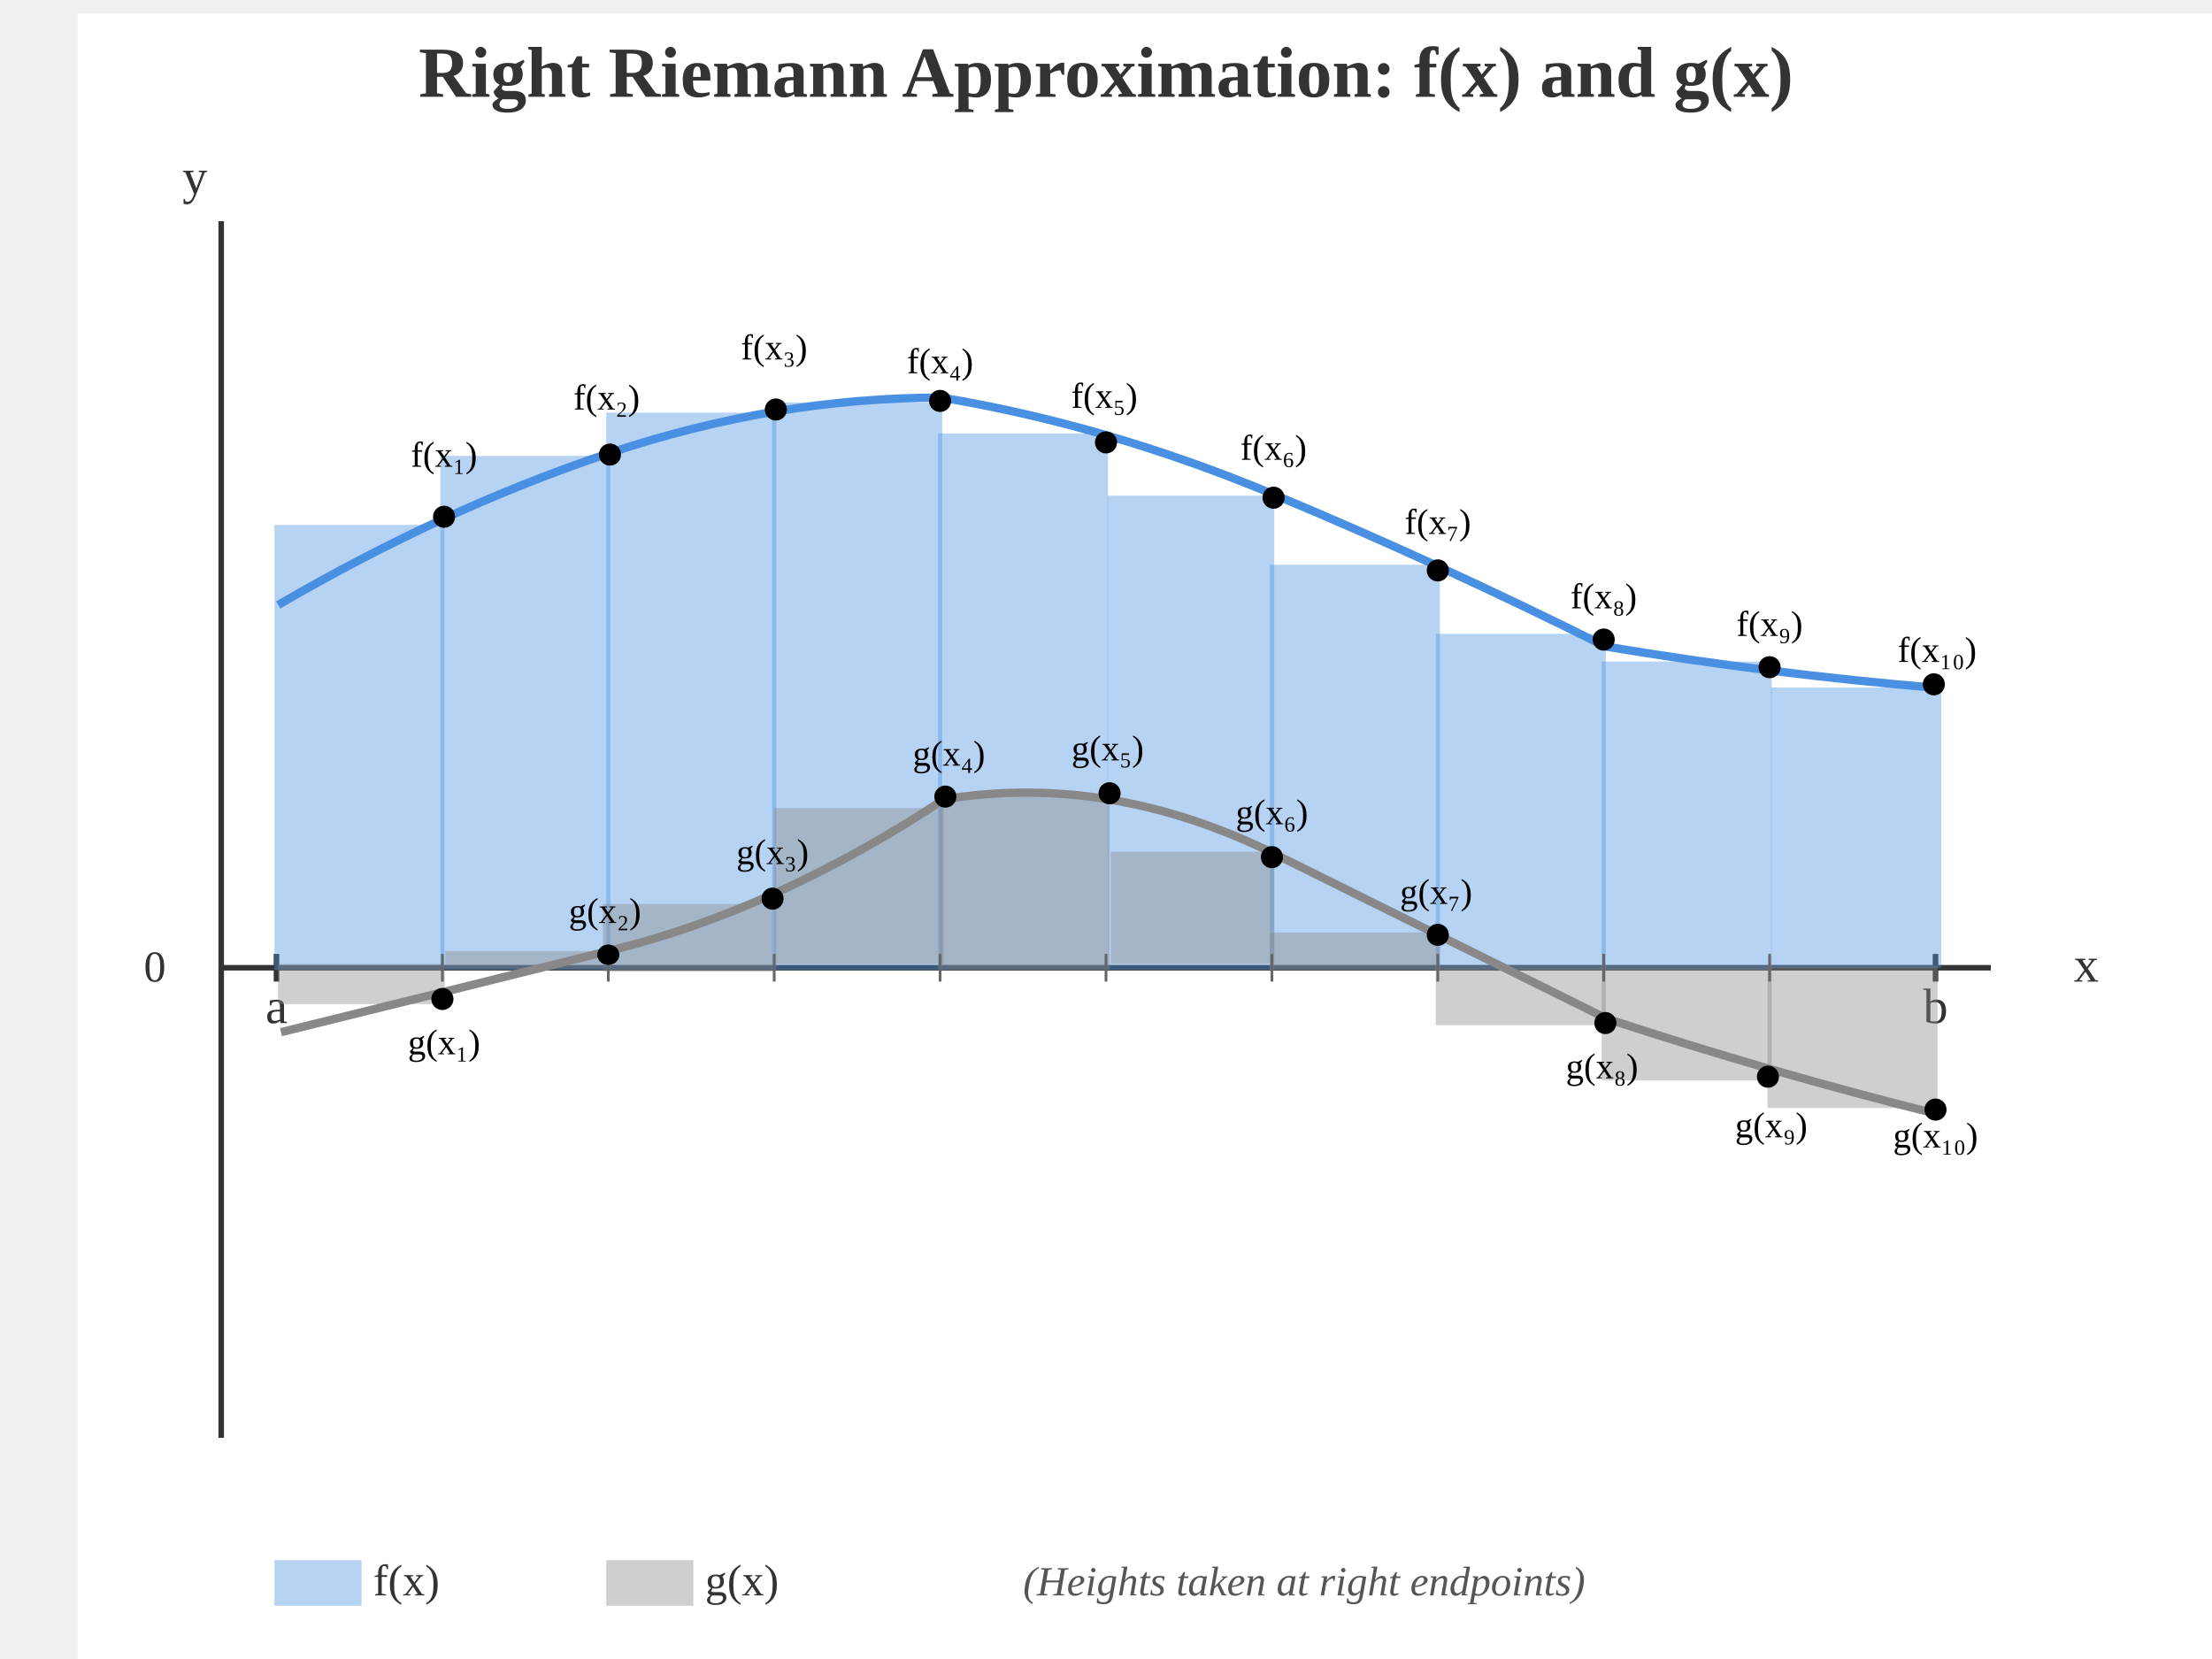
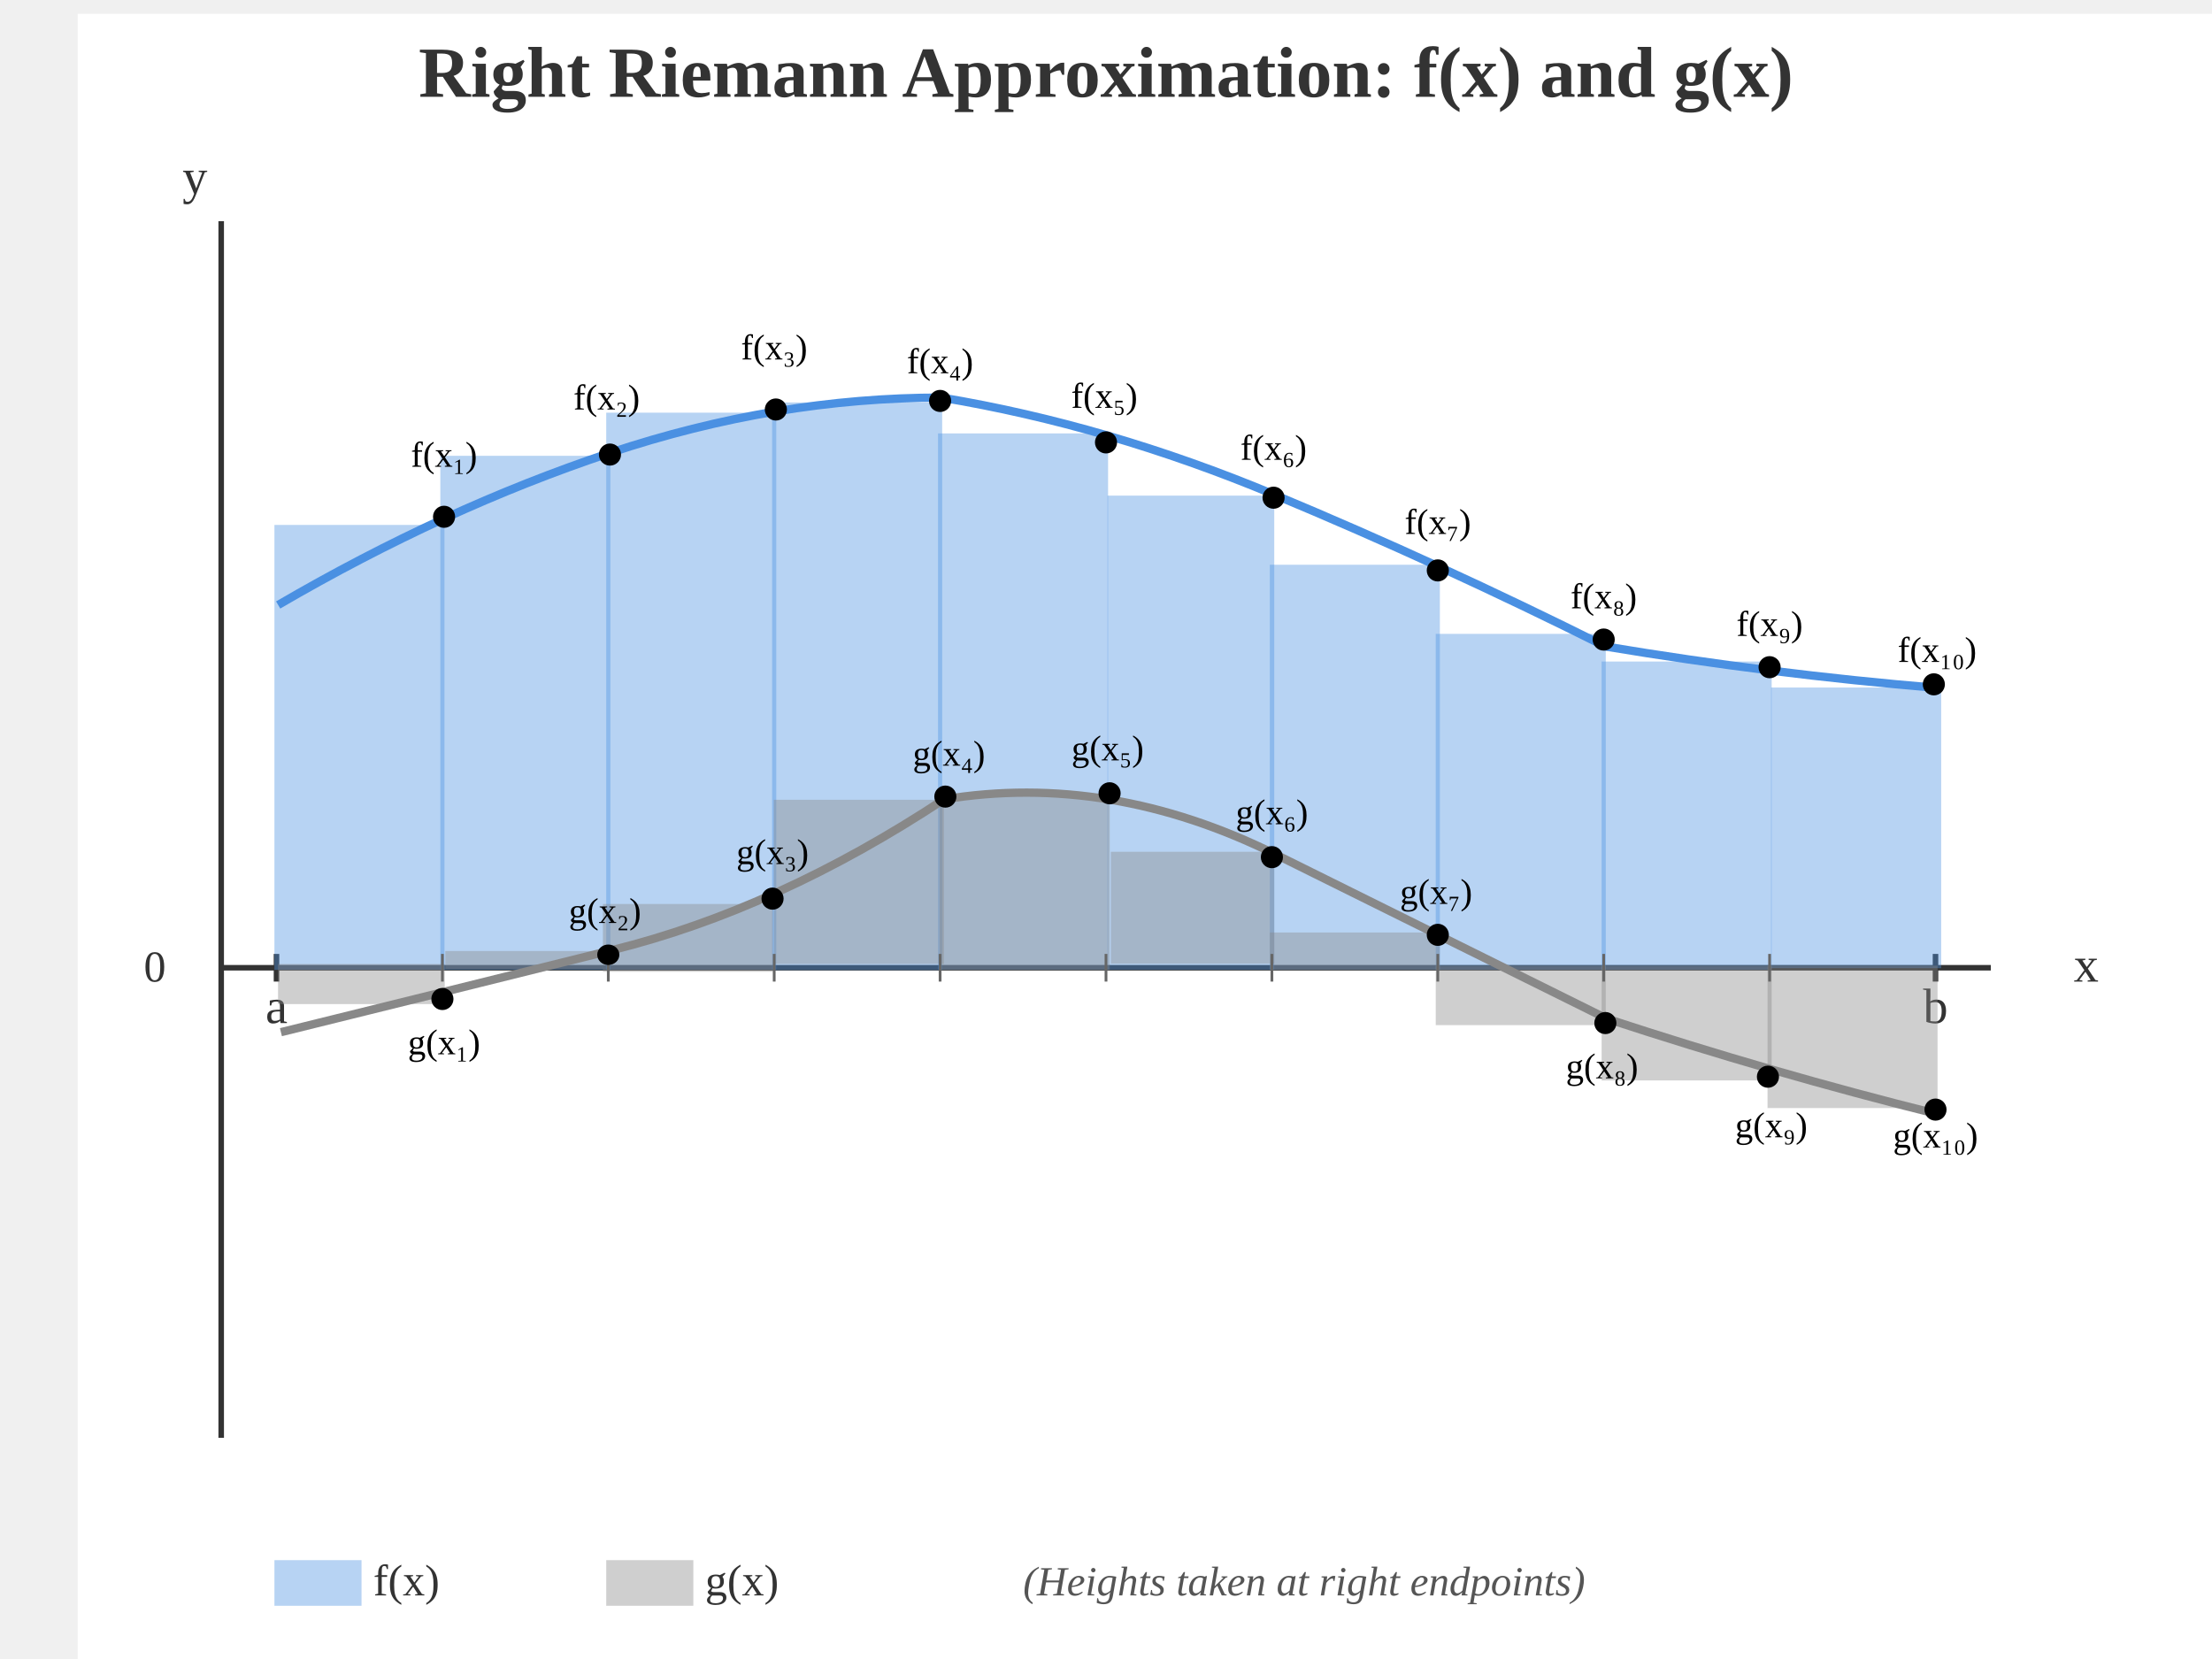
<svg xmlns="http://www.w3.org/2000/svg" viewBox="0 0 800 600">
  <rect x="28.1" y="5" width="792.5" height="596.3" fill="white" />
  <text x="400" y="35" text-anchor="middle" font-size="26" font-weight="bold" fill="#333333">
    Right Riemann Approximation: f(x) and g(x)
  </text>
  <line x1="80" y1="350" x2="720" y2="350" stroke="#333" stroke-width="2" />
  <line x1="80" y1="520" x2="80" y2="80" stroke="#333" stroke-width="2" />
  <text x="750" y="355" font-size="18" fill="#333333">x</text>
  <text x="75" y="70" font-size="18" fill="#333333" text-anchor="end">y</text>
  <text x="60" y="355" font-size="16" fill="#333333" text-anchor="end">0</text>
  <text x="100" y="370" text-anchor="middle" font-size="18" fill="#333333">a</text>
  <text x="700" y="370" text-anchor="middle" font-size="18" fill="#333333">b</text>
  <line x1="100" y1="345" x2="100" y2="355" stroke="#333" stroke-width="2" />
  <line x1="700" y1="345" x2="700" y2="355" stroke="#333" stroke-width="2" />
  <rect x="100" y="190.6" width="60" height="159.4" fill="#4a90e2" opacity="0.4" stroke="#4a90e2" stroke-width="1.5" />
  <rect x="160" y="165.6" width="60" height="184.4" fill="#4a90e2" opacity="0.4" stroke="#4a90e2" stroke-width="1.5" />
  <rect x="220" y="150" width="60" height="200" fill="#4a90e2" opacity="0.4" stroke="#4a90e2" stroke-width="1.5" />
  <rect x="280" y="146.3" width="60" height="203.8" fill="#4a90e2" opacity="0.4" stroke="#4a90e2" stroke-width="1.5" />
  <rect x="340" y="157.5" width="60" height="192.5" fill="#4a90e2" opacity="0.4" stroke="#4a90e2" stroke-width="1.5" />
  <rect x="401.3" y="180" width="58.8" height="170" fill="#4a90e2" opacity="0.4" stroke="#4a90e2" stroke-width="1.5" />
  <rect x="460" y="205" width="60" height="145" fill="#4a90e2" opacity="0.4" stroke="#4a90e2" stroke-width="1.5" />
  <rect x="520" y="230" width="60" height="120" fill="#4a90e2" opacity="0.4" stroke="#4a90e2" stroke-width="1.5" />
  <rect x="580" y="240" width="60" height="110" fill="#4a90e2" opacity="0.4" stroke="#4a90e2" stroke-width="1.5" />
  <rect x="641.3" y="249.4" width="60" height="100" fill="#4a90e2" opacity="0.4" stroke="#4a90e2" stroke-width="1.5" />
  <rect x="101.3" y="349.4" width="58.8" height="13" fill="#888888" opacity="0.4" stroke="#888888" stroke-width="1.5" />
  <rect transform="matrix(1,0,0,1,-7.5,4.2)" x="169.3" y="340.5" width="55.6" height="5" fill="#888888" opacity="0.4" stroke="#888888" stroke-width="1.5" />
  <rect transform="matrix(1,0,0,1,-3.7,2.7)" x="222.5" y="325" width="60" height="23" fill="#888888" opacity="0.4" stroke="#888888" stroke-width="1.5" />
-   <rect x="280.6" y="293" width="60" height="54.9" fill="#888888" opacity="0.4" stroke="#888888" stroke-width="1.5" />
+   <rect x="280.6" y="290" width="60" height="57.9" fill="#888888" opacity="0.4" stroke="#888888" stroke-width="1.5" />
  <rect x="340.6" y="288.1" width="60" height="61.9" fill="#888888" opacity="0.4" stroke="#888888" stroke-width="1.5" />
  <rect x="402.5" y="308.8" width="57.6" height="39" fill="#888888" opacity="0.4" stroke="#888888" stroke-width="1.5" />
  <rect x="460" y="338" width="60" height="12" fill="#888888" opacity="0.4" stroke="#888888" stroke-width="1.5" />
  <rect x="520" y="350" width="60" height="20" fill="#888888" opacity="0.4" stroke="#888888" stroke-width="1.5" />
  <rect x="580" y="350" width="60" height="40" fill="#888888" opacity="0.4" stroke="#888888" stroke-width="1.5" />
  <rect x="640" y="350" width="60" height="50" fill="#888888" opacity="0.4" stroke="#888888" stroke-width="1.5" />
  <path d="M 100.6 218.8 Q 160.6 183.8 220.6 163.8 T 340.6 143.8 Q 400.6 153.8 460.6 178.8 T 580.6 233.8 Q 640.6 243.8 700.6 248.8" fill="none" stroke="#4a90e2" stroke-width="3" />
  <path d="M 101.6 373.3 Q 161.6 358.5 221.5 343.6 T 341.4 289.1 Q 401.3 279.3 461.3 309 T 581.1 368.4 Q 641.1 388.1 701 403" fill="none" stroke="#888888" stroke-width="3" />
  <line x1="160" y1="345" x2="160" y2="355" stroke="#666" stroke-width="1" />
  <line x1="220" y1="345" x2="220" y2="355" stroke="#666" stroke-width="1" />
  <line x1="280" y1="345" x2="280" y2="355" stroke="#666" stroke-width="1" />
  <line x1="340" y1="345" x2="340" y2="355" stroke="#666" stroke-width="1" />
  <line x1="400" y1="345" x2="400" y2="355" stroke="#666" stroke-width="1" />
  <line x1="460" y1="345" x2="460" y2="355" stroke="#666" stroke-width="1" />
  <line x1="520" y1="345" x2="520" y2="355" stroke="#666" stroke-width="1" />
  <line x1="580" y1="345" x2="580" y2="355" stroke="#666" stroke-width="1" />
  <line x1="640" y1="345" x2="640" y2="355" stroke="#666" stroke-width="1" />
  <circle cx="160.6" cy="186.9" r="4" fill="black" />
  <text x="160.6" y="168.8" text-anchor="middle" font-size="13" fill="#000000">f(x₁)</text>
  <circle cx="220.6" cy="164.4" r="4" fill="black" />
  <text x="219.4" y="148.1" text-anchor="middle" font-size="13" fill="#000000">f(x₂)</text>
  <circle cx="280.6" cy="148.1" r="4" fill="black" />
  <text x="280" y="130" text-anchor="middle" font-size="13" fill="#000000">f(x₃)</text>
  <circle cx="340" cy="145" r="4" fill="black" />
  <text x="340" y="135" text-anchor="middle" font-size="13" fill="#000000">f(x₄)</text>
  <circle cx="400" cy="160" r="4" fill="black" />
  <text x="399.4" y="147.5" text-anchor="middle" font-size="13" fill="#000000">f(x₅)</text>
  <circle cx="460.6" cy="180" r="4" fill="black" />
  <text x="460.6" y="166.3" text-anchor="middle" font-size="13" fill="#000000">f(x₆)</text>
  <circle cx="520" cy="206.3" r="4" fill="black" />
  <text x="520" y="193.1" text-anchor="middle" font-size="13" fill="#000000">f(x₇)</text>
  <circle cx="580" cy="231.3" r="4" fill="black" />
  <text x="580" y="220" text-anchor="middle" font-size="13" fill="#000000">f(x₈)</text>
  <circle cx="640" cy="241.3" r="4" fill="black" />
  <text x="640" y="230" text-anchor="middle" font-size="13" fill="#000000">f(x₉)</text>
  <circle cx="699.4" cy="247.5" r="4" fill="black" />
  <text x="700.6" y="239.4" text-anchor="middle" font-size="13" fill="#000000">f(x₁₀)</text>
  <circle cx="160" cy="361.3" r="4" fill="black" />
  <text x="160.6" y="381.3" text-anchor="middle" font-size="13" fill="#000000">g(x₁)</text>
  <ellipse rx="4" ry="3.7" cx="220" cy="345.3" fill="black" />
  <text x="218.8" y="333.8" text-anchor="middle" font-size="13" fill="#000000">g(x₂)</text>
  <circle cx="279.4" cy="325" r="4" fill="black" />
  <text x="279.4" y="312.5" text-anchor="middle" font-size="13" fill="#000000">g(x₃)</text>
  <circle cx="341.9" cy="288.1" r="4" fill="black" />
  <text x="343.2" y="276.9" text-anchor="middle" font-size="13" fill="#000000">g(x₄)</text>
  <circle cx="401.3" cy="286.9" r="4" fill="black" />
  <text x="400.6" y="275" text-anchor="middle" font-size="13" fill="#000000">g(x₅)</text>
  <circle cx="460" cy="310" r="4" fill="black" />
  <text x="460" y="298.1" text-anchor="middle" font-size="13" fill="#000000">g(x₆)</text>
  <circle cx="520" cy="338.1" r="4" fill="black" />
  <text x="519.4" y="326.9" text-anchor="middle" font-size="13" fill="#000000">g(x₇)</text>
  <circle cx="580.6" cy="370" r="4" fill="black" />
  <text x="579.4" y="390" text-anchor="middle" font-size="13" fill="#000000">g(x₈)</text>
  <circle cx="639.4" cy="389.4" r="4" fill="black" />
  <text x="640.6" y="411.3" text-anchor="middle" font-size="13" fill="#000000">g(x₉)</text>
  <circle cx="700" cy="401.3" r="4" fill="black" />
  <text x="700" y="415" text-anchor="middle" font-size="13" fill="#000000">g(x₁₀)</text>
  <rect x="100" y="565" width="30" height="15" fill="#4a90e2" opacity="0.4" stroke="#4a90e2" stroke-width="1.5" />
  <text x="135" y="577" font-size="16" fill="#333333">f(x)</text>
  <rect x="220" y="565" width="30" height="15" fill="#888888" opacity="0.4" stroke="#888888" stroke-width="1.5" />
  <text x="255" y="577" font-size="16" fill="#333333">g(x)</text>
  <text x="370" y="577" font-size="15" fill="#555555" font-style="italic">
    (Heights taken at right endpoints)
  </text>
  <rect x="70" y="230" width="0" height="0" fill="rgb(255, 255, 255)" />
  <rect x="258.1" y="269.4" width="0" height="0" fill="rgb(255, 255, 255)" />
</svg>
